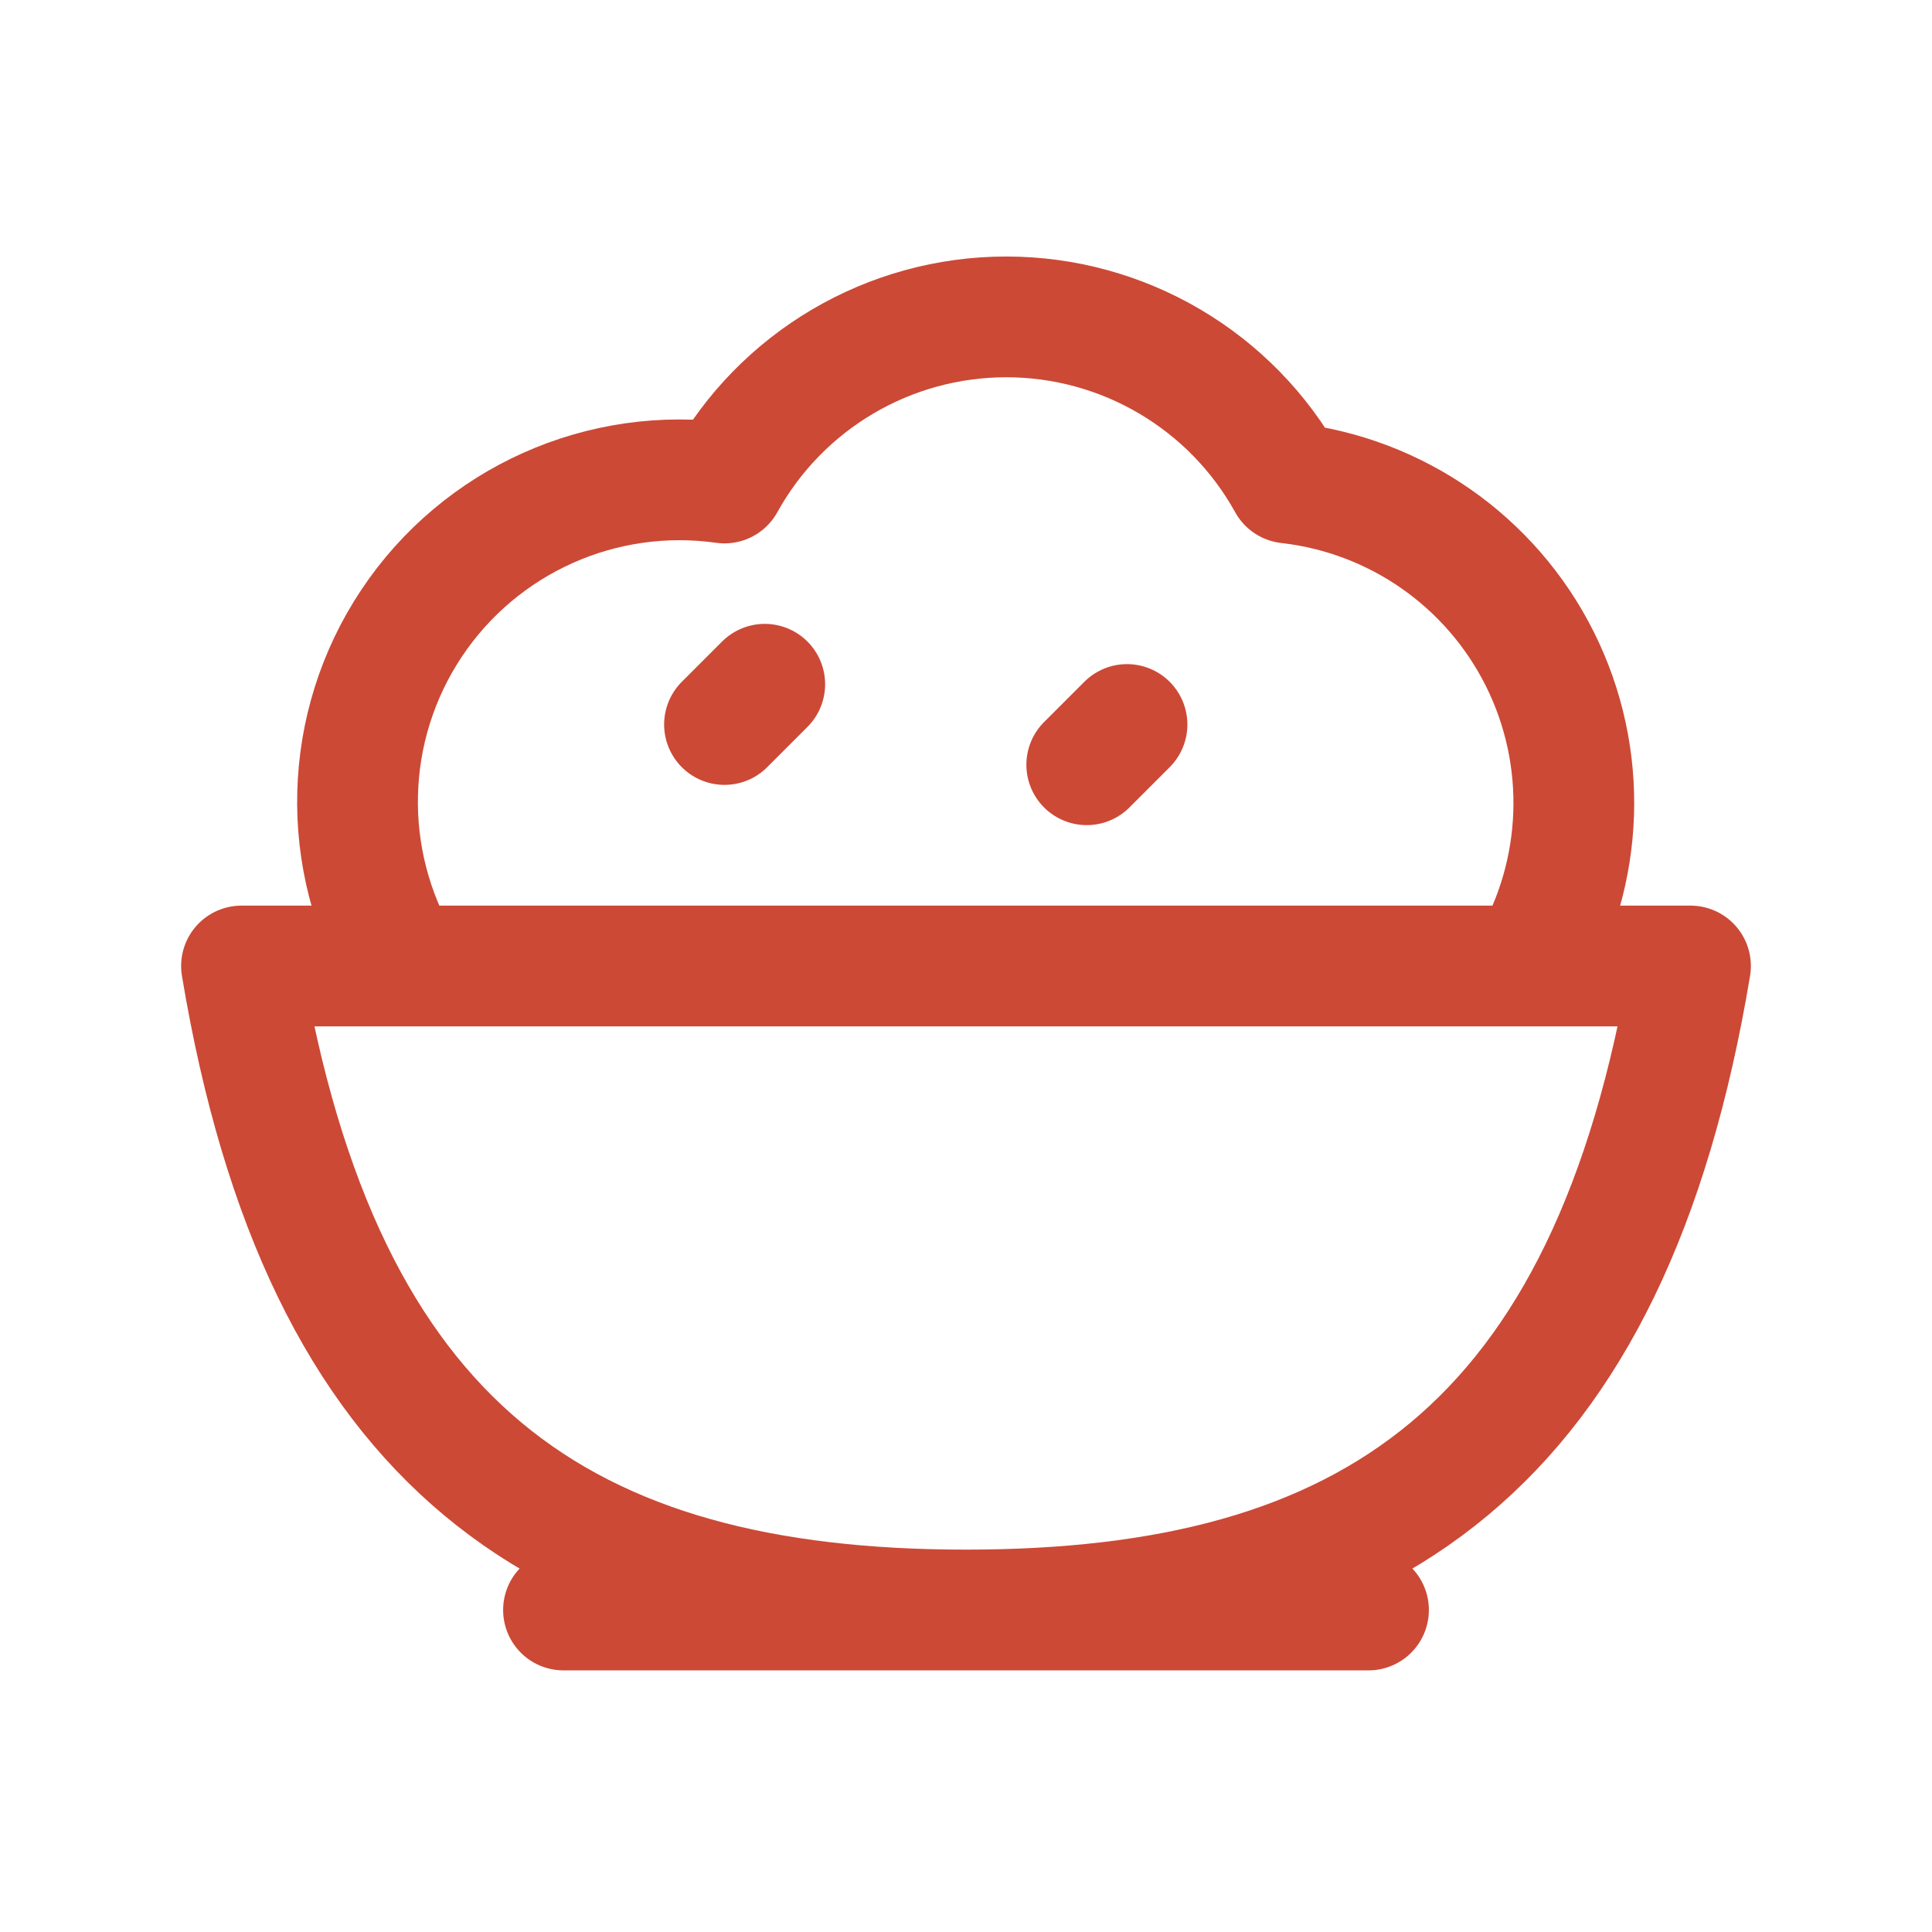
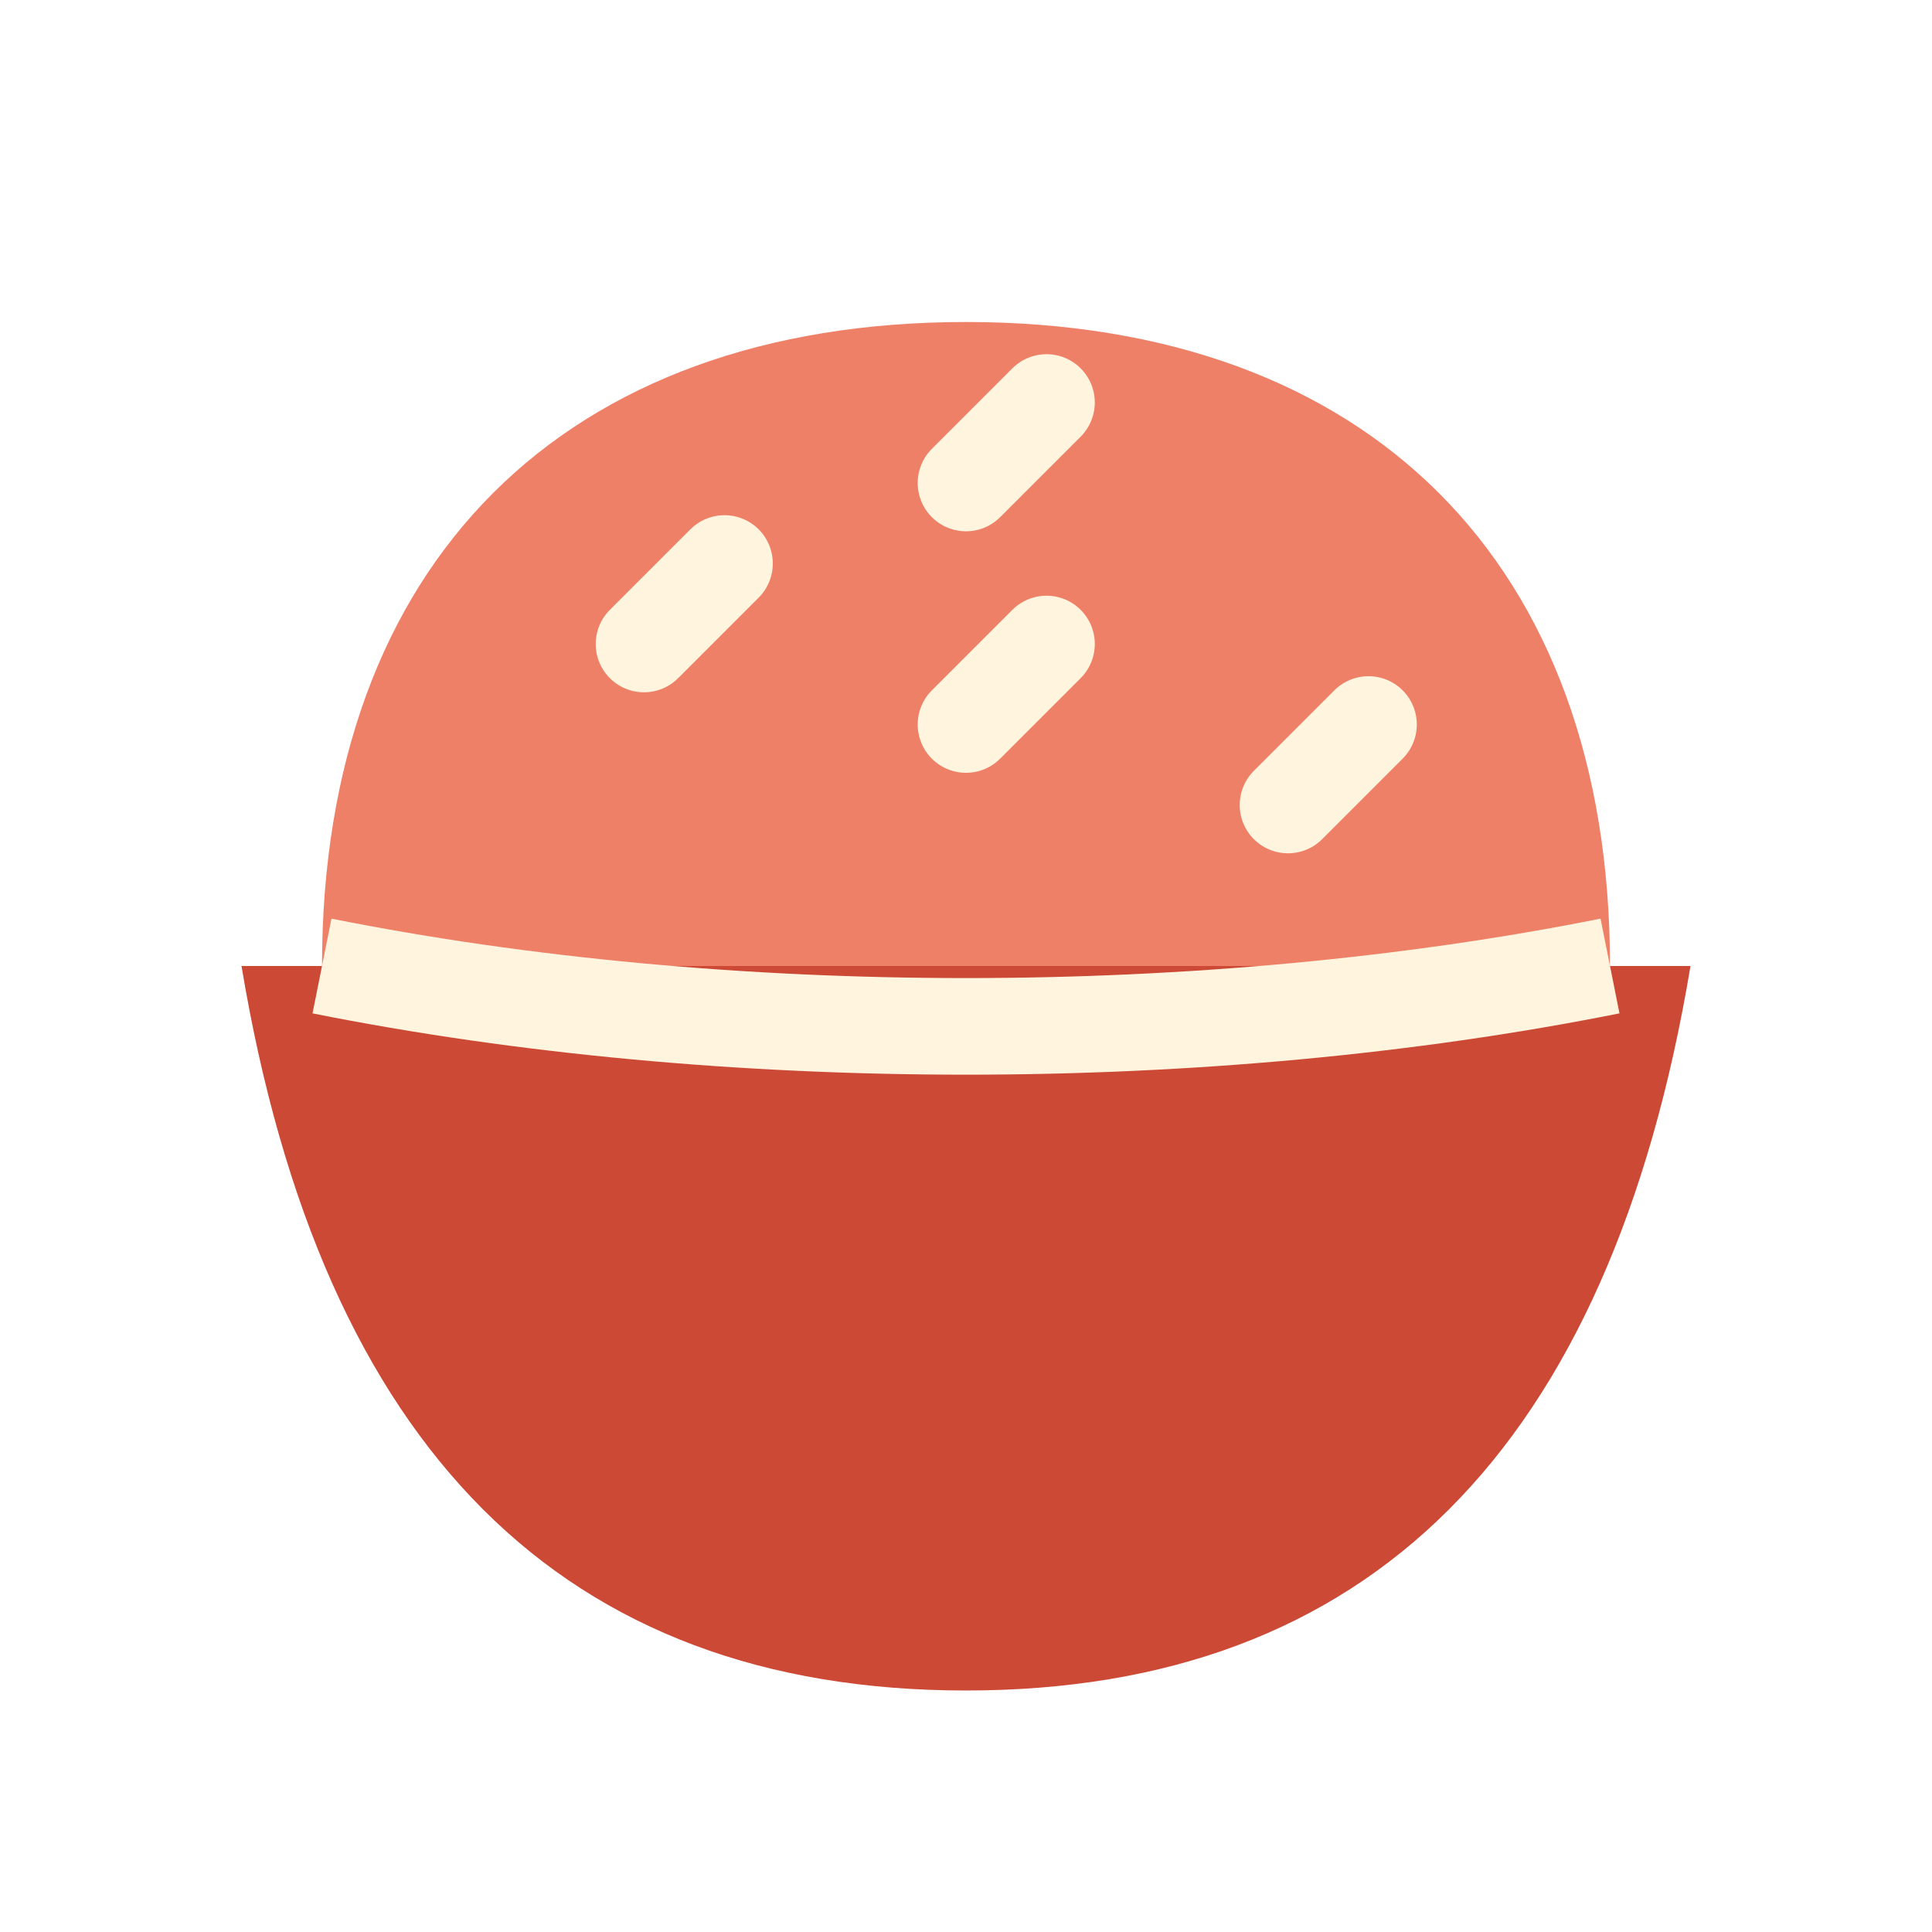
- <svg xmlns="http://www.w3.org/2000/svg" viewBox="0 0 24 24" fill="none" stroke="#CC4936" stroke-width="1.5" stroke-linecap="round" stroke-linejoin="round">
-   <path d="M3 12h18c-1 6-4 8-9 8s-8-2-9-8ZM5 12a4 4 0 0 1 4-6 4 4 0 0 1 7 0 4 4 0 0 1 3 6M7 20h10" />
-   <path d="m9 9 .5-.5m4 1 .5-.5" />
+ <svg xmlns="http://www.w3.org/2000/svg" width="24" height="24" viewBox="0 0 24 24" fill="none">
+   <path d="M4 12C4 7 7 4 12 4C17 4 20 7 20 12" fill="#EF8068" />
+   <path d="M3 12H21C20 18 17 21 12 21C7 21 4 18 3 12Z" fill="#CC4936" />
+   <path d="M4 12C9 13 15 13 20 12" stroke="#FFF4DE" stroke-width="1.2" />
+   <path d="M8 8L9 7L8 8ZM12 9L13 8L12 9ZM16 10L17 9L16 10ZM12 6L13 5L12 6Z" fill="#CC4936" />
+   <path d="M8 8L9 7M12 9L13 8M16 10L17 9M12 6L13 5" stroke="#FFF4DE" stroke-width="1.2" stroke-linecap="round" />
</svg>
